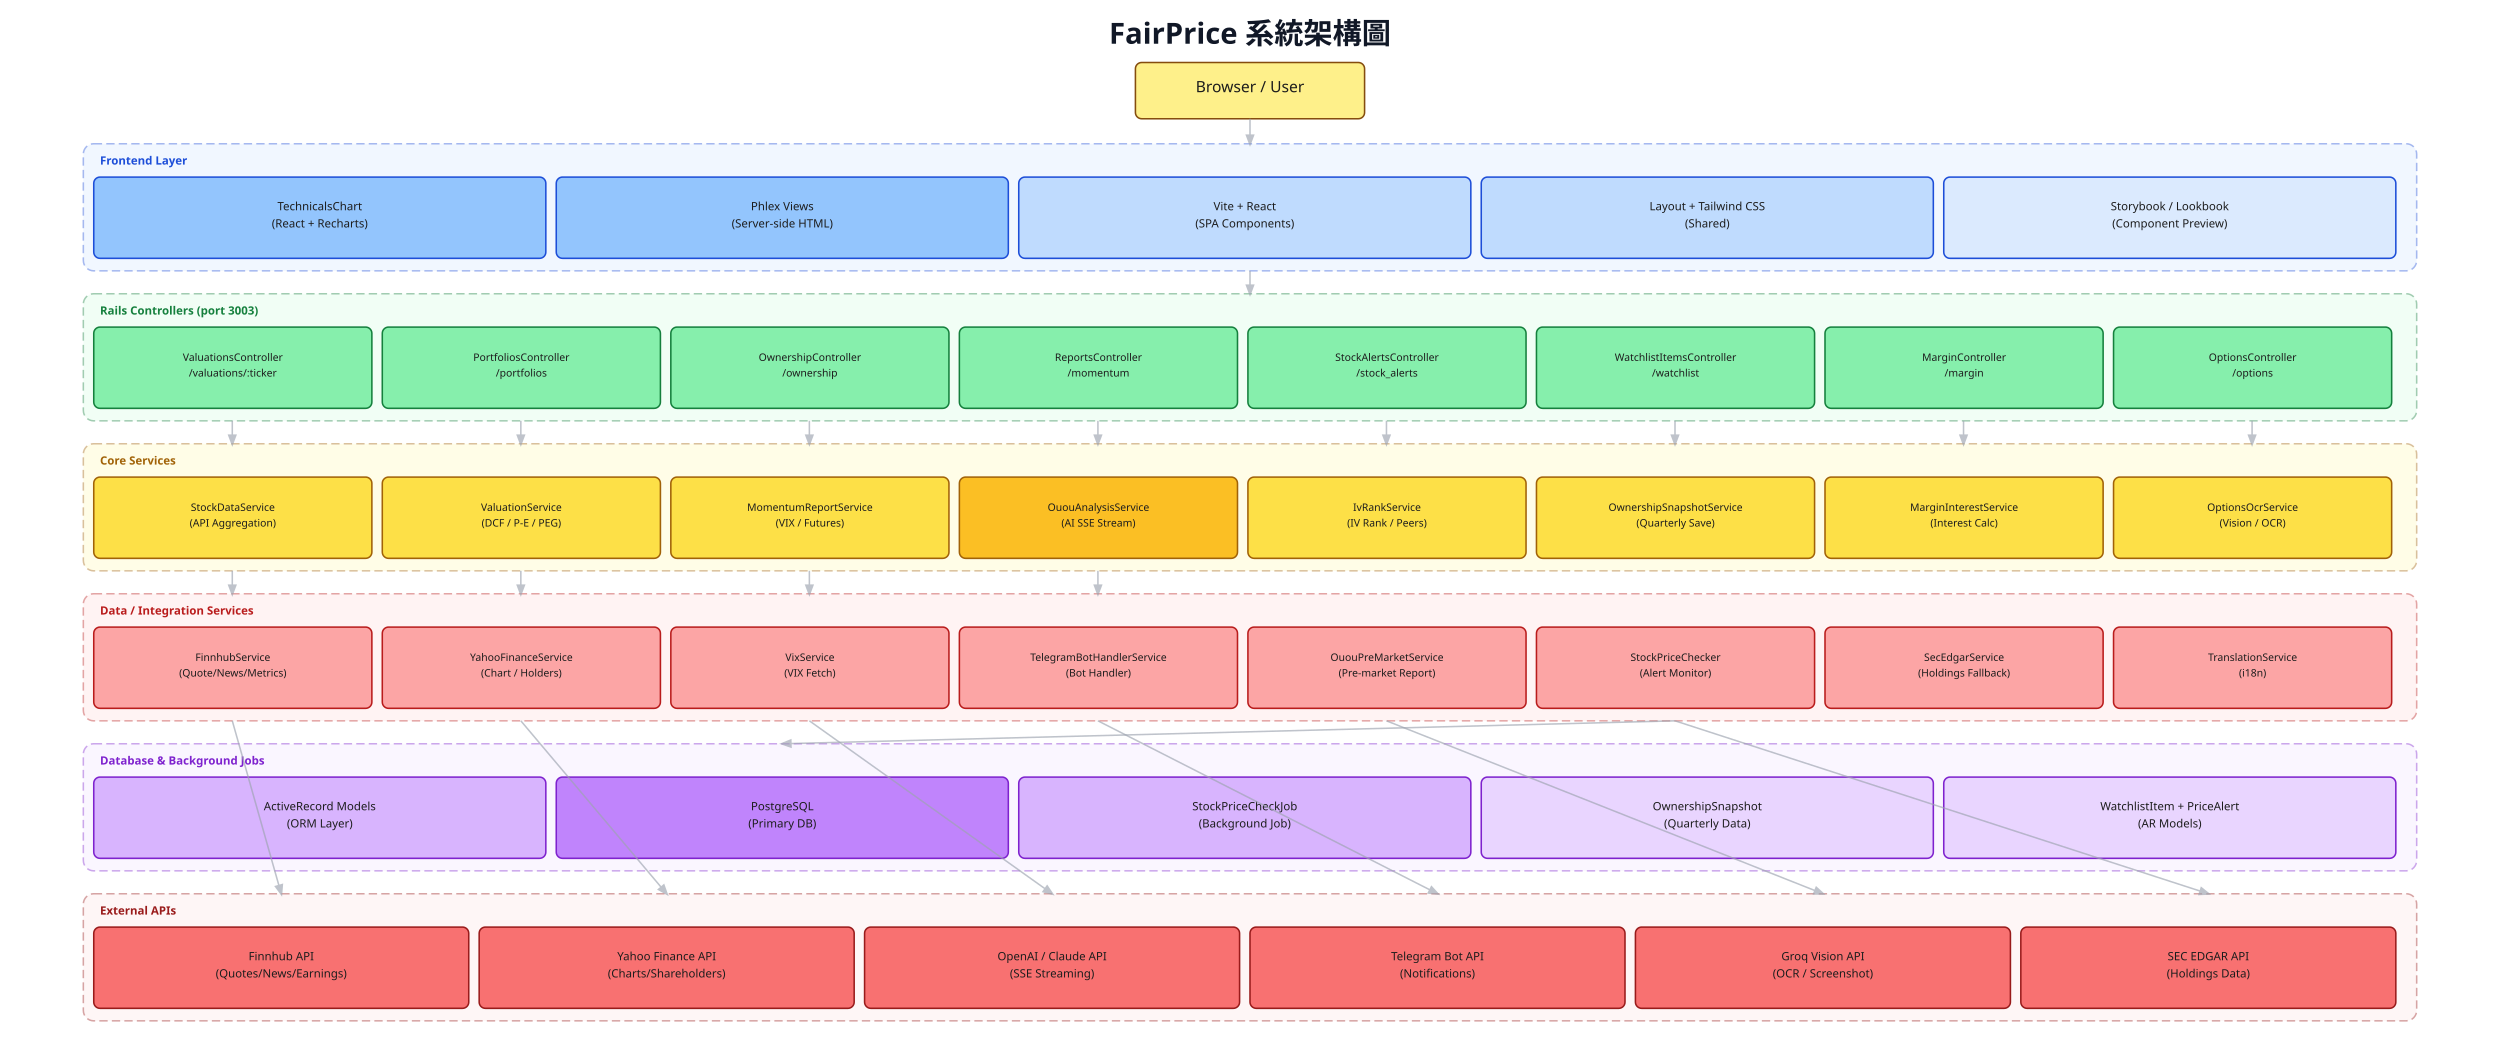
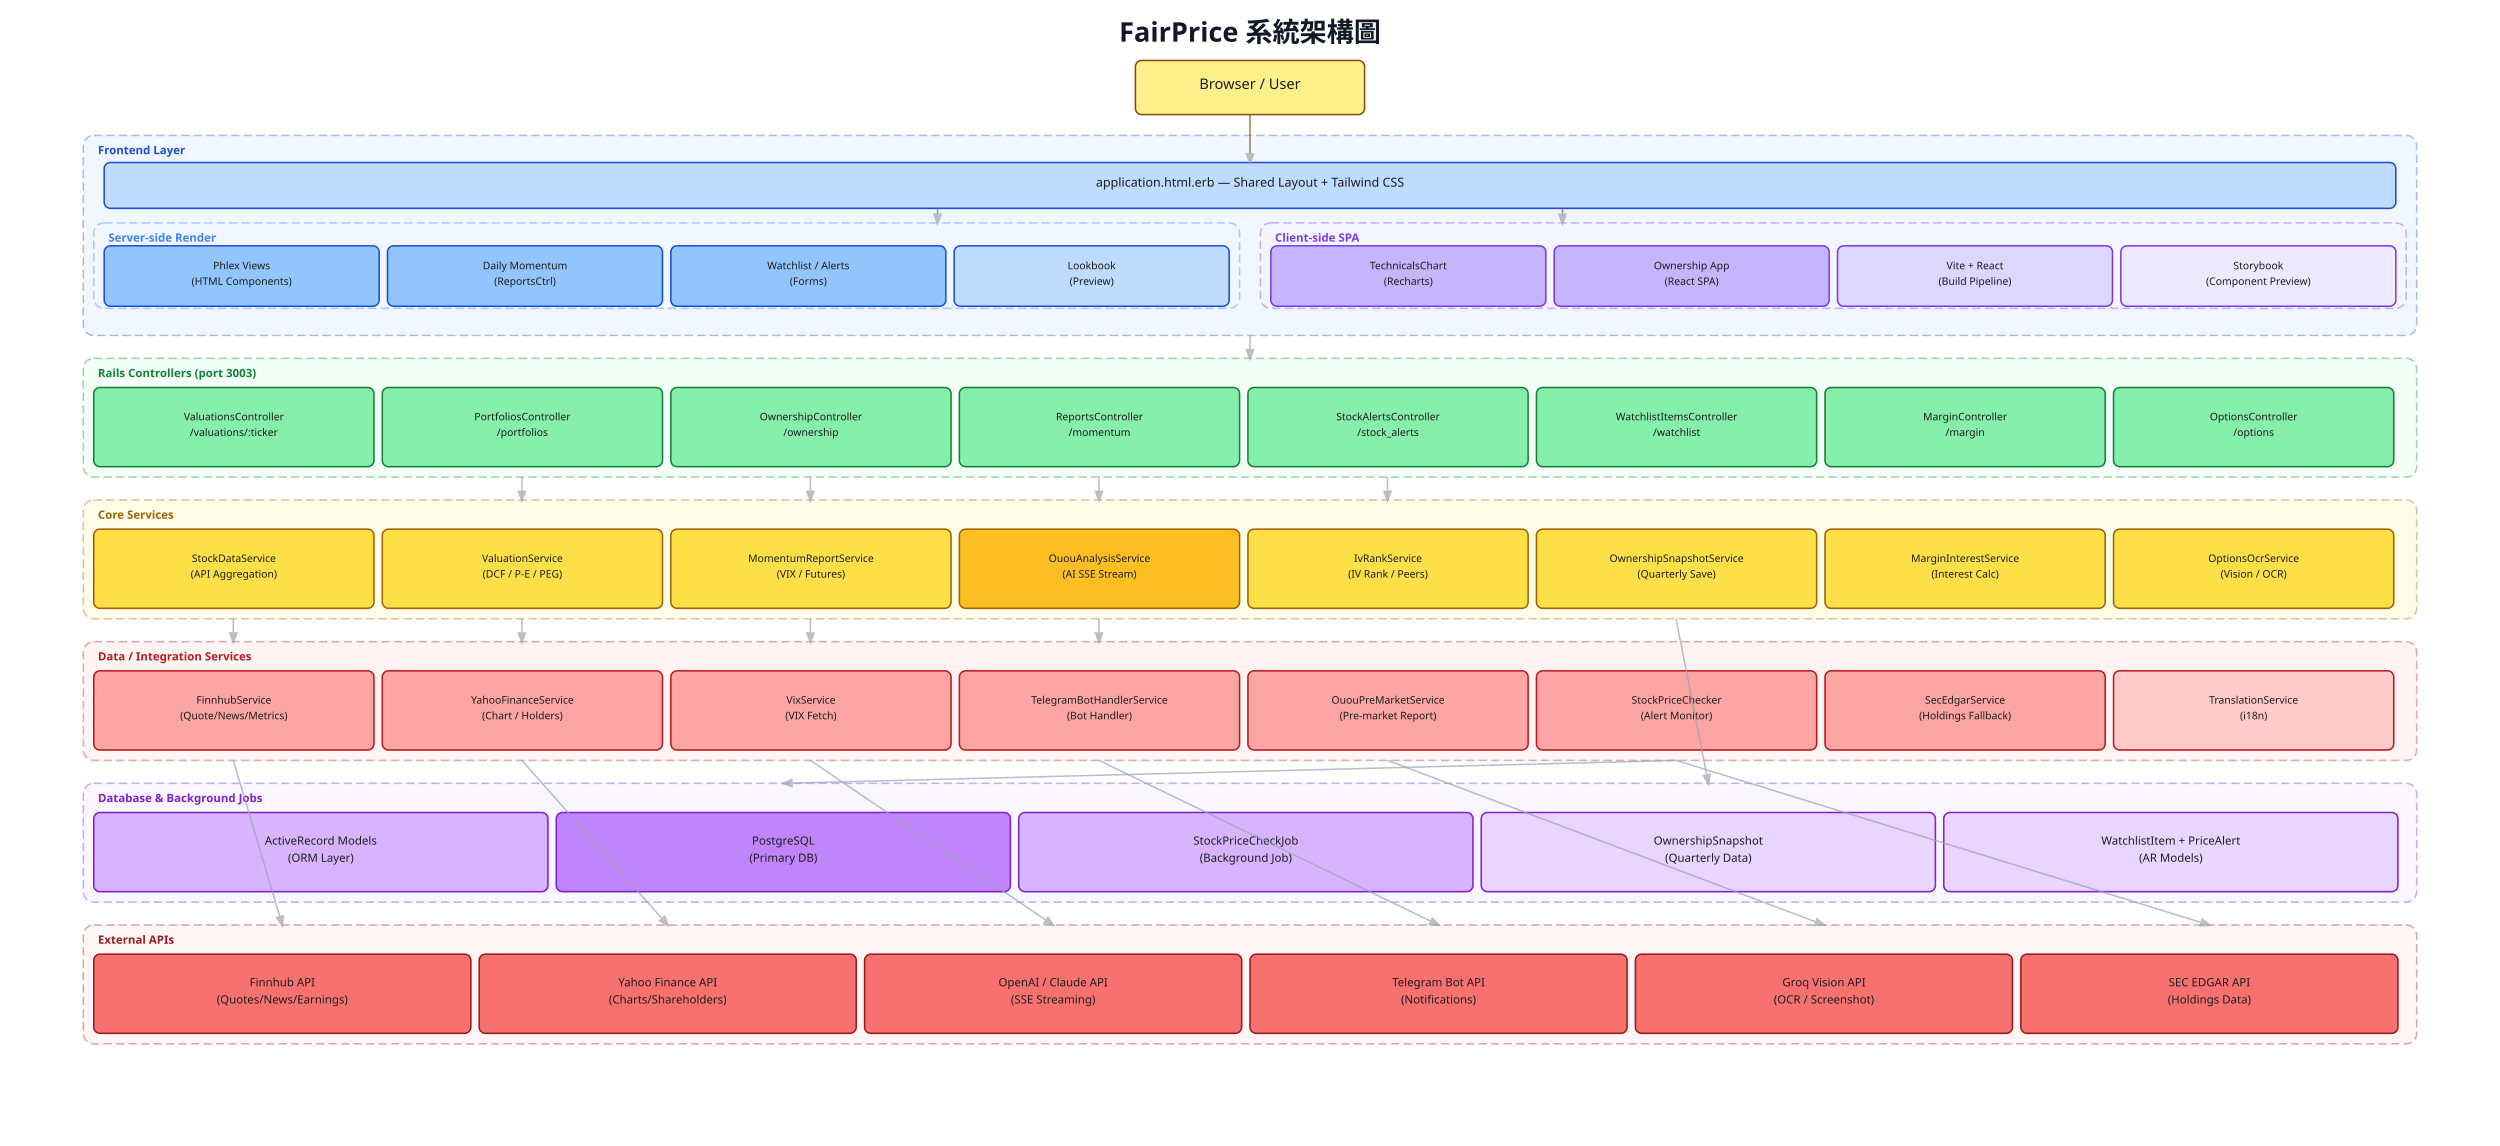
- <svg xmlns="http://www.w3.org/2000/svg" viewBox="0 0 2400 1020" style="background:#f8fafc">
+ <svg xmlns="http://www.w3.org/2000/svg" viewBox="0 0 2400 1100" style="background:#f8fafc">
  <defs>
    <marker id="arr" markerWidth="8" markerHeight="8" refX="6" refY="3" orient="auto">
      <path d="M0,0 L0,6 L8,3 z" fill="#9ca3af" />
    </marker>
  </defs>
-   <text x="1200" y="42" text-anchor="middle" font-size="28" fill="#111827" font-weight="700" font-family="ui-sans-serif,system-ui,sans-serif">FairPrice 系統架構圖</text>
-   <rect x="1090" y="60" width="220" height="54" rx="6" fill="#fef08a" stroke="#854d0e" stroke-width="1.5" opacity="1" />
-   <text x="1200.0" y="88.5" text-anchor="middle" font-size="15" fill="#1c1c1c" font-weight="normal" font-family="ui-sans-serif,system-ui,sans-serif">Browser / User</text>
-   <rect x="80" y="138" width="2240" height="122" rx="10" fill="#dbeafe" stroke="#1d4ed8" stroke-width="1.5" opacity="0.4" stroke-dasharray="8,4" />
-   <text x="96" y="158" text-anchor="start" font-size="11" fill="#1d4ed8" font-weight="700" font-family="ui-sans-serif,system-ui,sans-serif">Frontend Layer</text>
-   <rect x="90" y="170" width="434" height="78" rx="6" fill="#93c5fd" stroke="#1d4ed8" stroke-width="1.5" opacity="1" />
-   <text x="307.0" y="201.85" text-anchor="middle" font-size="11" fill="#1c1c1c" font-weight="normal" font-family="ui-sans-serif,system-ui,sans-serif">TechnicalsChart</text>
-   <text x="307.0" y="218.35" text-anchor="middle" font-size="11" fill="#1c1c1c" font-weight="normal" font-family="ui-sans-serif,system-ui,sans-serif">(React + Recharts)</text>
-   <rect x="534" y="170" width="434" height="78" rx="6" fill="#93c5fd" stroke="#1d4ed8" stroke-width="1.5" opacity="1" />
-   <text x="751.0" y="201.85" text-anchor="middle" font-size="11" fill="#1c1c1c" font-weight="normal" font-family="ui-sans-serif,system-ui,sans-serif">Phlex Views</text>
-   <text x="751.0" y="218.35" text-anchor="middle" font-size="11" fill="#1c1c1c" font-weight="normal" font-family="ui-sans-serif,system-ui,sans-serif">(Server-side HTML)</text>
-   <rect x="978" y="170" width="434" height="78" rx="6" fill="#bfdbfe" stroke="#1d4ed8" stroke-width="1.5" opacity="1" />
-   <text x="1195.0" y="201.85" text-anchor="middle" font-size="11" fill="#1c1c1c" font-weight="normal" font-family="ui-sans-serif,system-ui,sans-serif">Vite + React</text>
-   <text x="1195.0" y="218.35" text-anchor="middle" font-size="11" fill="#1c1c1c" font-weight="normal" font-family="ui-sans-serif,system-ui,sans-serif">(SPA Components)</text>
-   <rect x="1422" y="170" width="434" height="78" rx="6" fill="#bfdbfe" stroke="#1d4ed8" stroke-width="1.5" opacity="1" />
-   <text x="1639.0" y="201.85" text-anchor="middle" font-size="11" fill="#1c1c1c" font-weight="normal" font-family="ui-sans-serif,system-ui,sans-serif">Layout + Tailwind CSS</text>
-   <text x="1639.0" y="218.35" text-anchor="middle" font-size="11" fill="#1c1c1c" font-weight="normal" font-family="ui-sans-serif,system-ui,sans-serif">(Shared)</text>
-   <rect x="1866" y="170" width="434" height="78" rx="6" fill="#dbeafe" stroke="#1d4ed8" stroke-width="1.5" opacity="1" />
-   <text x="2083.0" y="201.85" text-anchor="middle" font-size="11" fill="#1c1c1c" font-weight="normal" font-family="ui-sans-serif,system-ui,sans-serif">Storybook / Lookbook</text>
-   <text x="2083.0" y="218.35" text-anchor="middle" font-size="11" fill="#1c1c1c" font-weight="normal" font-family="ui-sans-serif,system-ui,sans-serif">(Component Preview)</text>
-   <rect x="80" y="282" width="2240" height="122" rx="10" fill="#dcfce7" stroke="#15803d" stroke-width="1.5" opacity="0.4" stroke-dasharray="8,4" />
-   <text x="96" y="302" text-anchor="start" font-size="11" fill="#15803d" font-weight="700" font-family="ui-sans-serif,system-ui,sans-serif">Rails Controllers  (port 3003)</text>
-   <rect x="90" y="314" width="267" height="78" rx="6" fill="#86efac" stroke="#15803d" stroke-width="1.5" opacity="1" />
-   <text x="223.5" y="346.5" text-anchor="middle" font-size="10" fill="#1c1c1c" font-weight="normal" font-family="ui-sans-serif,system-ui,sans-serif">ValuationsController</text>
-   <text x="223.5" y="361.5" text-anchor="middle" font-size="10" fill="#1c1c1c" font-weight="normal" font-family="ui-sans-serif,system-ui,sans-serif">/valuations/:ticker</text>
-   <rect x="367" y="314" width="267" height="78" rx="6" fill="#86efac" stroke="#15803d" stroke-width="1.5" opacity="1" />
-   <text x="500.5" y="346.5" text-anchor="middle" font-size="10" fill="#1c1c1c" font-weight="normal" font-family="ui-sans-serif,system-ui,sans-serif">PortfoliosController</text>
-   <text x="500.5" y="361.5" text-anchor="middle" font-size="10" fill="#1c1c1c" font-weight="normal" font-family="ui-sans-serif,system-ui,sans-serif">/portfolios</text>
-   <rect x="644" y="314" width="267" height="78" rx="6" fill="#86efac" stroke="#15803d" stroke-width="1.5" opacity="1" />
-   <text x="777.5" y="346.5" text-anchor="middle" font-size="10" fill="#1c1c1c" font-weight="normal" font-family="ui-sans-serif,system-ui,sans-serif">OwnershipController</text>
-   <text x="777.5" y="361.5" text-anchor="middle" font-size="10" fill="#1c1c1c" font-weight="normal" font-family="ui-sans-serif,system-ui,sans-serif">/ownership</text>
-   <rect x="921" y="314" width="267" height="78" rx="6" fill="#86efac" stroke="#15803d" stroke-width="1.5" opacity="1" />
-   <text x="1054.5" y="346.5" text-anchor="middle" font-size="10" fill="#1c1c1c" font-weight="normal" font-family="ui-sans-serif,system-ui,sans-serif">ReportsController</text>
-   <text x="1054.5" y="361.5" text-anchor="middle" font-size="10" fill="#1c1c1c" font-weight="normal" font-family="ui-sans-serif,system-ui,sans-serif">/momentum</text>
-   <rect x="1198" y="314" width="267" height="78" rx="6" fill="#86efac" stroke="#15803d" stroke-width="1.5" opacity="1" />
-   <text x="1331.5" y="346.5" text-anchor="middle" font-size="10" fill="#1c1c1c" font-weight="normal" font-family="ui-sans-serif,system-ui,sans-serif">StockAlertsController</text>
-   <text x="1331.5" y="361.5" text-anchor="middle" font-size="10" fill="#1c1c1c" font-weight="normal" font-family="ui-sans-serif,system-ui,sans-serif">/stock_alerts</text>
-   <rect x="1475" y="314" width="267" height="78" rx="6" fill="#86efac" stroke="#15803d" stroke-width="1.5" opacity="1" />
-   <text x="1608.5" y="346.5" text-anchor="middle" font-size="10" fill="#1c1c1c" font-weight="normal" font-family="ui-sans-serif,system-ui,sans-serif">WatchlistItemsController</text>
-   <text x="1608.5" y="361.5" text-anchor="middle" font-size="10" fill="#1c1c1c" font-weight="normal" font-family="ui-sans-serif,system-ui,sans-serif">/watchlist</text>
-   <rect x="1752" y="314" width="267" height="78" rx="6" fill="#86efac" stroke="#15803d" stroke-width="1.5" opacity="1" />
-   <text x="1885.5" y="346.5" text-anchor="middle" font-size="10" fill="#1c1c1c" font-weight="normal" font-family="ui-sans-serif,system-ui,sans-serif">MarginController</text>
-   <text x="1885.5" y="361.5" text-anchor="middle" font-size="10" fill="#1c1c1c" font-weight="normal" font-family="ui-sans-serif,system-ui,sans-serif">/margin</text>
-   <rect x="2029" y="314" width="267" height="78" rx="6" fill="#86efac" stroke="#15803d" stroke-width="1.5" opacity="1" />
-   <text x="2162.5" y="346.5" text-anchor="middle" font-size="10" fill="#1c1c1c" font-weight="normal" font-family="ui-sans-serif,system-ui,sans-serif">OptionsController</text>
-   <text x="2162.5" y="361.5" text-anchor="middle" font-size="10" fill="#1c1c1c" font-weight="normal" font-family="ui-sans-serif,system-ui,sans-serif">/options</text>
-   <rect x="80" y="426" width="2240" height="122" rx="10" fill="#fef9c3" stroke="#a16207" stroke-width="1.5" opacity="0.4" stroke-dasharray="8,4" />
-   <text x="96" y="446" text-anchor="start" font-size="11" fill="#a16207" font-weight="700" font-family="ui-sans-serif,system-ui,sans-serif">Core Services</text>
-   <rect x="90" y="458" width="267" height="78" rx="6" fill="#fde047" stroke="#a16207" stroke-width="1.5" opacity="1" />
-   <text x="223.5" y="490.5" text-anchor="middle" font-size="10" fill="#1c1c1c" font-weight="normal" font-family="ui-sans-serif,system-ui,sans-serif">StockDataService</text>
-   <text x="223.5" y="505.5" text-anchor="middle" font-size="10" fill="#1c1c1c" font-weight="normal" font-family="ui-sans-serif,system-ui,sans-serif">(API Aggregation)</text>
-   <rect x="367" y="458" width="267" height="78" rx="6" fill="#fde047" stroke="#a16207" stroke-width="1.5" opacity="1" />
-   <text x="500.5" y="490.5" text-anchor="middle" font-size="10" fill="#1c1c1c" font-weight="normal" font-family="ui-sans-serif,system-ui,sans-serif">ValuationService</text>
-   <text x="500.5" y="505.5" text-anchor="middle" font-size="10" fill="#1c1c1c" font-weight="normal" font-family="ui-sans-serif,system-ui,sans-serif">(DCF / P-E / PEG)</text>
-   <rect x="644" y="458" width="267" height="78" rx="6" fill="#fde047" stroke="#a16207" stroke-width="1.5" opacity="1" />
-   <text x="777.5" y="490.5" text-anchor="middle" font-size="10" fill="#1c1c1c" font-weight="normal" font-family="ui-sans-serif,system-ui,sans-serif">MomentumReportService</text>
-   <text x="777.5" y="505.5" text-anchor="middle" font-size="10" fill="#1c1c1c" font-weight="normal" font-family="ui-sans-serif,system-ui,sans-serif">(VIX / Futures)</text>
-   <rect x="921" y="458" width="267" height="78" rx="6" fill="#fbbf24" stroke="#a16207" stroke-width="1.5" opacity="1" />
-   <text x="1054.5" y="490.5" text-anchor="middle" font-size="10" fill="#1c1c1c" font-weight="normal" font-family="ui-sans-serif,system-ui,sans-serif">OuouAnalysisService</text>
-   <text x="1054.5" y="505.5" text-anchor="middle" font-size="10" fill="#1c1c1c" font-weight="normal" font-family="ui-sans-serif,system-ui,sans-serif">(AI SSE Stream)</text>
-   <rect x="1198" y="458" width="267" height="78" rx="6" fill="#fde047" stroke="#a16207" stroke-width="1.5" opacity="1" />
-   <text x="1331.5" y="490.5" text-anchor="middle" font-size="10" fill="#1c1c1c" font-weight="normal" font-family="ui-sans-serif,system-ui,sans-serif">IvRankService</text>
-   <text x="1331.5" y="505.5" text-anchor="middle" font-size="10" fill="#1c1c1c" font-weight="normal" font-family="ui-sans-serif,system-ui,sans-serif">(IV Rank / Peers)</text>
-   <rect x="1475" y="458" width="267" height="78" rx="6" fill="#fde047" stroke="#a16207" stroke-width="1.5" opacity="1" />
-   <text x="1608.5" y="490.5" text-anchor="middle" font-size="10" fill="#1c1c1c" font-weight="normal" font-family="ui-sans-serif,system-ui,sans-serif">OwnershipSnapshotService</text>
-   <text x="1608.5" y="505.5" text-anchor="middle" font-size="10" fill="#1c1c1c" font-weight="normal" font-family="ui-sans-serif,system-ui,sans-serif">(Quarterly Save)</text>
-   <rect x="1752" y="458" width="267" height="78" rx="6" fill="#fde047" stroke="#a16207" stroke-width="1.5" opacity="1" />
-   <text x="1885.5" y="490.5" text-anchor="middle" font-size="10" fill="#1c1c1c" font-weight="normal" font-family="ui-sans-serif,system-ui,sans-serif">MarginInterestService</text>
-   <text x="1885.5" y="505.5" text-anchor="middle" font-size="10" fill="#1c1c1c" font-weight="normal" font-family="ui-sans-serif,system-ui,sans-serif">(Interest Calc)</text>
-   <rect x="2029" y="458" width="267" height="78" rx="6" fill="#fde047" stroke="#a16207" stroke-width="1.5" opacity="1" />
-   <text x="2162.5" y="490.5" text-anchor="middle" font-size="10" fill="#1c1c1c" font-weight="normal" font-family="ui-sans-serif,system-ui,sans-serif">OptionsOcrService</text>
-   <text x="2162.5" y="505.5" text-anchor="middle" font-size="10" fill="#1c1c1c" font-weight="normal" font-family="ui-sans-serif,system-ui,sans-serif">(Vision / OCR)</text>
-   <rect x="80" y="570" width="2240" height="122" rx="10" fill="#fee2e2" stroke="#b91c1c" stroke-width="1.5" opacity="0.4" stroke-dasharray="8,4" />
-   <text x="96" y="590" text-anchor="start" font-size="11" fill="#b91c1c" font-weight="700" font-family="ui-sans-serif,system-ui,sans-serif">Data / Integration Services</text>
-   <rect x="90" y="602" width="267" height="78" rx="6" fill="#fca5a5" stroke="#b91c1c" stroke-width="1.5" opacity="1" />
-   <text x="223.5" y="634.5" text-anchor="middle" font-size="10" fill="#1c1c1c" font-weight="normal" font-family="ui-sans-serif,system-ui,sans-serif">FinnhubService</text>
-   <text x="223.5" y="649.5" text-anchor="middle" font-size="10" fill="#1c1c1c" font-weight="normal" font-family="ui-sans-serif,system-ui,sans-serif">(Quote/News/Metrics)</text>
-   <rect x="367" y="602" width="267" height="78" rx="6" fill="#fca5a5" stroke="#b91c1c" stroke-width="1.5" opacity="1" />
-   <text x="500.5" y="634.5" text-anchor="middle" font-size="10" fill="#1c1c1c" font-weight="normal" font-family="ui-sans-serif,system-ui,sans-serif">YahooFinanceService</text>
-   <text x="500.5" y="649.5" text-anchor="middle" font-size="10" fill="#1c1c1c" font-weight="normal" font-family="ui-sans-serif,system-ui,sans-serif">(Chart / Holders)</text>
-   <rect x="644" y="602" width="267" height="78" rx="6" fill="#fca5a5" stroke="#b91c1c" stroke-width="1.5" opacity="1" />
-   <text x="777.5" y="634.5" text-anchor="middle" font-size="10" fill="#1c1c1c" font-weight="normal" font-family="ui-sans-serif,system-ui,sans-serif">VixService</text>
-   <text x="777.5" y="649.5" text-anchor="middle" font-size="10" fill="#1c1c1c" font-weight="normal" font-family="ui-sans-serif,system-ui,sans-serif">(VIX Fetch)</text>
-   <rect x="921" y="602" width="267" height="78" rx="6" fill="#fca5a5" stroke="#b91c1c" stroke-width="1.5" opacity="1" />
-   <text x="1054.5" y="634.5" text-anchor="middle" font-size="10" fill="#1c1c1c" font-weight="normal" font-family="ui-sans-serif,system-ui,sans-serif">TelegramBotHandlerService</text>
-   <text x="1054.5" y="649.5" text-anchor="middle" font-size="10" fill="#1c1c1c" font-weight="normal" font-family="ui-sans-serif,system-ui,sans-serif">(Bot Handler)</text>
-   <rect x="1198" y="602" width="267" height="78" rx="6" fill="#fca5a5" stroke="#b91c1c" stroke-width="1.5" opacity="1" />
-   <text x="1331.5" y="634.5" text-anchor="middle" font-size="10" fill="#1c1c1c" font-weight="normal" font-family="ui-sans-serif,system-ui,sans-serif">OuouPreMarketService</text>
-   <text x="1331.5" y="649.5" text-anchor="middle" font-size="10" fill="#1c1c1c" font-weight="normal" font-family="ui-sans-serif,system-ui,sans-serif">(Pre-market Report)</text>
-   <rect x="1475" y="602" width="267" height="78" rx="6" fill="#fca5a5" stroke="#b91c1c" stroke-width="1.5" opacity="1" />
-   <text x="1608.5" y="634.5" text-anchor="middle" font-size="10" fill="#1c1c1c" font-weight="normal" font-family="ui-sans-serif,system-ui,sans-serif">StockPriceChecker</text>
-   <text x="1608.5" y="649.5" text-anchor="middle" font-size="10" fill="#1c1c1c" font-weight="normal" font-family="ui-sans-serif,system-ui,sans-serif">(Alert Monitor)</text>
-   <rect x="1752" y="602" width="267" height="78" rx="6" fill="#fca5a5" stroke="#b91c1c" stroke-width="1.5" opacity="1" />
-   <text x="1885.5" y="634.5" text-anchor="middle" font-size="10" fill="#1c1c1c" font-weight="normal" font-family="ui-sans-serif,system-ui,sans-serif">SecEdgarService</text>
-   <text x="1885.5" y="649.5" text-anchor="middle" font-size="10" fill="#1c1c1c" font-weight="normal" font-family="ui-sans-serif,system-ui,sans-serif">(Holdings Fallback)</text>
-   <rect x="2029" y="602" width="267" height="78" rx="6" fill="#fca5a5" stroke="#b91c1c" stroke-width="1.5" opacity="1" />
-   <text x="2162.5" y="634.5" text-anchor="middle" font-size="10" fill="#1c1c1c" font-weight="normal" font-family="ui-sans-serif,system-ui,sans-serif">TranslationService</text>
-   <text x="2162.5" y="649.5" text-anchor="middle" font-size="10" fill="#1c1c1c" font-weight="normal" font-family="ui-sans-serif,system-ui,sans-serif">(i18n)</text>
-   <rect x="80" y="714" width="2240" height="122" rx="10" fill="#f3e8ff" stroke="#7e22ce" stroke-width="1.5" opacity="0.4" stroke-dasharray="8,4" />
-   <text x="96" y="734" text-anchor="start" font-size="11" fill="#7e22ce" font-weight="700" font-family="ui-sans-serif,system-ui,sans-serif">Database &amp; Background Jobs</text>
-   <rect x="90" y="746" width="434" height="78" rx="6" fill="#d8b4fe" stroke="#7e22ce" stroke-width="1.5" opacity="1" />
-   <text x="307.0" y="777.85" text-anchor="middle" font-size="11" fill="#1c1c1c" font-weight="normal" font-family="ui-sans-serif,system-ui,sans-serif">ActiveRecord Models</text>
-   <text x="307.0" y="794.35" text-anchor="middle" font-size="11" fill="#1c1c1c" font-weight="normal" font-family="ui-sans-serif,system-ui,sans-serif">(ORM Layer)</text>
-   <rect x="534" y="746" width="434" height="78" rx="6" fill="#c084fc" stroke="#7e22ce" stroke-width="1.5" opacity="1" />
-   <text x="751.0" y="777.85" text-anchor="middle" font-size="11" fill="#1c1c1c" font-weight="normal" font-family="ui-sans-serif,system-ui,sans-serif">PostgreSQL</text>
-   <text x="751.0" y="794.35" text-anchor="middle" font-size="11" fill="#1c1c1c" font-weight="normal" font-family="ui-sans-serif,system-ui,sans-serif">(Primary DB)</text>
-   <rect x="978" y="746" width="434" height="78" rx="6" fill="#d8b4fe" stroke="#7e22ce" stroke-width="1.5" opacity="1" />
-   <text x="1195.0" y="777.85" text-anchor="middle" font-size="11" fill="#1c1c1c" font-weight="normal" font-family="ui-sans-serif,system-ui,sans-serif">StockPriceCheckJob</text>
-   <text x="1195.0" y="794.35" text-anchor="middle" font-size="11" fill="#1c1c1c" font-weight="normal" font-family="ui-sans-serif,system-ui,sans-serif">(Background Job)</text>
-   <rect x="1422" y="746" width="434" height="78" rx="6" fill="#e9d5ff" stroke="#7e22ce" stroke-width="1.5" opacity="1" />
-   <text x="1639.0" y="777.85" text-anchor="middle" font-size="11" fill="#1c1c1c" font-weight="normal" font-family="ui-sans-serif,system-ui,sans-serif">OwnershipSnapshot</text>
-   <text x="1639.0" y="794.35" text-anchor="middle" font-size="11" fill="#1c1c1c" font-weight="normal" font-family="ui-sans-serif,system-ui,sans-serif">(Quarterly Data)</text>
-   <rect x="1866" y="746" width="434" height="78" rx="6" fill="#e9d5ff" stroke="#7e22ce" stroke-width="1.5" opacity="1" />
-   <text x="2083.0" y="777.85" text-anchor="middle" font-size="11" fill="#1c1c1c" font-weight="normal" font-family="ui-sans-serif,system-ui,sans-serif">WatchlistItem + PriceAlert</text>
-   <text x="2083.0" y="794.35" text-anchor="middle" font-size="11" fill="#1c1c1c" font-weight="normal" font-family="ui-sans-serif,system-ui,sans-serif">(AR Models)</text>
-   <rect x="80" y="858" width="2240" height="122" rx="10" fill="#fce8e8" stroke="#991b1b" stroke-width="1.5" opacity="0.4" stroke-dasharray="8,4" />
-   <text x="96" y="878" text-anchor="start" font-size="11" fill="#991b1b" font-weight="700" font-family="ui-sans-serif,system-ui,sans-serif">External APIs</text>
-   <rect x="90" y="890" width="360" height="78" rx="6" fill="#f87171" stroke="#991b1b" stroke-width="1.5" opacity="1" />
-   <text x="270.0" y="921.85" text-anchor="middle" font-size="11" fill="#1c1c1c" font-weight="normal" font-family="ui-sans-serif,system-ui,sans-serif">Finnhub API</text>
-   <text x="270.0" y="938.35" text-anchor="middle" font-size="11" fill="#1c1c1c" font-weight="normal" font-family="ui-sans-serif,system-ui,sans-serif">(Quotes/News/Earnings)</text>
-   <rect x="460" y="890" width="360" height="78" rx="6" fill="#f87171" stroke="#991b1b" stroke-width="1.5" opacity="1" />
-   <text x="640.0" y="921.85" text-anchor="middle" font-size="11" fill="#1c1c1c" font-weight="normal" font-family="ui-sans-serif,system-ui,sans-serif">Yahoo Finance API</text>
-   <text x="640.0" y="938.35" text-anchor="middle" font-size="11" fill="#1c1c1c" font-weight="normal" font-family="ui-sans-serif,system-ui,sans-serif">(Charts/Shareholders)</text>
-   <rect x="830" y="890" width="360" height="78" rx="6" fill="#f87171" stroke="#991b1b" stroke-width="1.5" opacity="1" />
-   <text x="1010.0" y="921.85" text-anchor="middle" font-size="11" fill="#1c1c1c" font-weight="normal" font-family="ui-sans-serif,system-ui,sans-serif">OpenAI / Claude API</text>
-   <text x="1010.0" y="938.35" text-anchor="middle" font-size="11" fill="#1c1c1c" font-weight="normal" font-family="ui-sans-serif,system-ui,sans-serif">(SSE Streaming)</text>
-   <rect x="1200" y="890" width="360" height="78" rx="6" fill="#f87171" stroke="#991b1b" stroke-width="1.5" opacity="1" />
-   <text x="1380.0" y="921.85" text-anchor="middle" font-size="11" fill="#1c1c1c" font-weight="normal" font-family="ui-sans-serif,system-ui,sans-serif">Telegram Bot API</text>
-   <text x="1380.0" y="938.35" text-anchor="middle" font-size="11" fill="#1c1c1c" font-weight="normal" font-family="ui-sans-serif,system-ui,sans-serif">(Notifications)</text>
-   <rect x="1570" y="890" width="360" height="78" rx="6" fill="#f87171" stroke="#991b1b" stroke-width="1.5" opacity="1" />
-   <text x="1750.0" y="921.85" text-anchor="middle" font-size="11" fill="#1c1c1c" font-weight="normal" font-family="ui-sans-serif,system-ui,sans-serif">Groq Vision API</text>
-   <text x="1750.0" y="938.35" text-anchor="middle" font-size="11" fill="#1c1c1c" font-weight="normal" font-family="ui-sans-serif,system-ui,sans-serif">(OCR / Screenshot)</text>
-   <rect x="1940" y="890" width="360" height="78" rx="6" fill="#f87171" stroke="#991b1b" stroke-width="1.5" opacity="1" />
-   <text x="2120.0" y="921.85" text-anchor="middle" font-size="11" fill="#1c1c1c" font-weight="normal" font-family="ui-sans-serif,system-ui,sans-serif">SEC EDGAR API</text>
-   <text x="2120.0" y="938.35" text-anchor="middle" font-size="11" fill="#1c1c1c" font-weight="normal" font-family="ui-sans-serif,system-ui,sans-serif">(Holdings Data)</text>
-   <line x1="1200" y1="114" x2="1200" y2="138" stroke="#9ca3af" stroke-width="1.5" opacity="0.65" marker-end="url(#arr)" />
-   <line x1="1200" y1="260" x2="1200" y2="282" stroke="#9ca3af" stroke-width="1.5" opacity="0.65" marker-end="url(#arr)" />
-   <line x1="223" y1="404" x2="223" y2="426" stroke="#9ca3af" stroke-width="1.5" opacity="0.65" marker-end="url(#arr)" />
-   <line x1="500" y1="404" x2="500" y2="426" stroke="#9ca3af" stroke-width="1.5" opacity="0.65" marker-end="url(#arr)" />
-   <line x1="777" y1="404" x2="777" y2="426" stroke="#9ca3af" stroke-width="1.5" opacity="0.65" marker-end="url(#arr)" />
-   <line x1="1054" y1="404" x2="1054" y2="426" stroke="#9ca3af" stroke-width="1.5" opacity="0.65" marker-end="url(#arr)" />
-   <line x1="1331" y1="404" x2="1331" y2="426" stroke="#9ca3af" stroke-width="1.5" opacity="0.65" marker-end="url(#arr)" />
-   <line x1="1608" y1="404" x2="1608" y2="426" stroke="#9ca3af" stroke-width="1.5" opacity="0.65" marker-end="url(#arr)" />
-   <line x1="1885" y1="404" x2="1885" y2="426" stroke="#9ca3af" stroke-width="1.5" opacity="0.65" marker-end="url(#arr)" />
-   <line x1="2162" y1="404" x2="2162" y2="426" stroke="#9ca3af" stroke-width="1.5" opacity="0.65" marker-end="url(#arr)" />
-   <line x1="223" y1="548" x2="223" y2="570" stroke="#9ca3af" stroke-width="1.5" opacity="0.65" marker-end="url(#arr)" />
-   <line x1="500" y1="548" x2="500" y2="570" stroke="#9ca3af" stroke-width="1.5" opacity="0.65" marker-end="url(#arr)" />
-   <line x1="777" y1="548" x2="777" y2="570" stroke="#9ca3af" stroke-width="1.5" opacity="0.65" marker-end="url(#arr)" />
-   <line x1="1054" y1="548" x2="1054" y2="570" stroke="#9ca3af" stroke-width="1.5" opacity="0.65" marker-end="url(#arr)" />
-   <line x1="1608" y1="692" x2="751" y2="714" stroke="#9ca3af" stroke-width="1.5" opacity="0.65" marker-end="url(#arr)" />
-   <line x1="223" y1="692" x2="270" y2="858" stroke="#9ca3af" stroke-width="1.5" opacity="0.65" marker-end="url(#arr)" />
-   <line x1="500" y1="692" x2="640" y2="858" stroke="#9ca3af" stroke-width="1.5" opacity="0.65" marker-end="url(#arr)" />
-   <line x1="777" y1="692" x2="1010" y2="858" stroke="#9ca3af" stroke-width="1.5" opacity="0.65" marker-end="url(#arr)" />
-   <line x1="1054" y1="692" x2="1380" y2="858" stroke="#9ca3af" stroke-width="1.5" opacity="0.65" marker-end="url(#arr)" />
-   <line x1="1331" y1="692" x2="1750" y2="858" stroke="#9ca3af" stroke-width="1.5" opacity="0.65" marker-end="url(#arr)" />
-   <line x1="1608" y1="692" x2="2120" y2="858" stroke="#9ca3af" stroke-width="1.5" opacity="0.65" marker-end="url(#arr)" />
+   <text x="1200" y="40" text-anchor="middle" font-size="26" fill="#111827" font-weight="700" font-family="ui-sans-serif,system-ui,sans-serif">FairPrice 系統架構圖</text>
+   <rect x="1090" y="58" width="220" height="52" rx="6" fill="#fef08a" stroke="#854d0e" stroke-width="1.5" opacity="1" />
+   <text x="1200.0" y="85.4" text-anchor="middle" font-size="14" fill="#1c1c1c" font-weight="normal" font-family="ui-sans-serif,system-ui,sans-serif">Browser / User</text>
+   <rect x="80" y="130" width="2240" height="192" rx="10" fill="#dbeafe" stroke="#1d4ed8" stroke-width="1.5" opacity="0.38" stroke-dasharray="8,4" />
+   <text x="94" y="148" text-anchor="start" font-size="11" fill="#1d4ed8" font-weight="700" font-family="ui-sans-serif,system-ui,sans-serif">Frontend Layer</text>
+   <rect x="100" y="156" width="2200" height="44" rx="6" fill="#bfdbfe" stroke="#1d4ed8" stroke-width="1.5" opacity="1" />
+   <text x="1200.0" y="179.2" text-anchor="middle" font-size="12" fill="#1c1c1c" font-weight="normal" font-family="ui-sans-serif,system-ui,sans-serif">application.html.erb  —  Shared Layout + Tailwind CSS</text>
+   <rect x="90" y="214" width="1100" height="82" rx="10" fill="#eff6ff" stroke="#3b82f6" stroke-width="1.5" opacity="0.38" stroke-dasharray="8,4" />
+   <text x="104" y="232" text-anchor="start" font-size="11" fill="#3b82f6" font-weight="700" font-family="ui-sans-serif,system-ui,sans-serif">Server-side Render</text>
+   <rect x="100" y="236" width="264" height="58" rx="6" fill="#93c5fd" stroke="#1d4ed8" stroke-width="1.5" opacity="1" />
+   <text x="232.0" y="258.5" text-anchor="middle" font-size="10" fill="#1c1c1c" font-weight="normal" font-family="ui-sans-serif,system-ui,sans-serif">Phlex Views</text>
+   <text x="232.0" y="273.5" text-anchor="middle" font-size="10" fill="#1c1c1c" font-weight="normal" font-family="ui-sans-serif,system-ui,sans-serif">(HTML Components)</text>
+   <rect x="372" y="236" width="264" height="58" rx="6" fill="#93c5fd" stroke="#1d4ed8" stroke-width="1.5" opacity="1" />
+   <text x="504.0" y="258.5" text-anchor="middle" font-size="10" fill="#1c1c1c" font-weight="normal" font-family="ui-sans-serif,system-ui,sans-serif">Daily Momentum</text>
+   <text x="504.0" y="273.5" text-anchor="middle" font-size="10" fill="#1c1c1c" font-weight="normal" font-family="ui-sans-serif,system-ui,sans-serif">(ReportsCtrl)</text>
+   <rect x="644" y="236" width="264" height="58" rx="6" fill="#93c5fd" stroke="#1d4ed8" stroke-width="1.5" opacity="1" />
+   <text x="776.0" y="258.5" text-anchor="middle" font-size="10" fill="#1c1c1c" font-weight="normal" font-family="ui-sans-serif,system-ui,sans-serif">Watchlist / Alerts</text>
+   <text x="776.0" y="273.5" text-anchor="middle" font-size="10" fill="#1c1c1c" font-weight="normal" font-family="ui-sans-serif,system-ui,sans-serif">(Forms)</text>
+   <rect x="916" y="236" width="264" height="58" rx="6" fill="#bfdbfe" stroke="#1d4ed8" stroke-width="1.5" opacity="1" />
+   <text x="1048.0" y="258.5" text-anchor="middle" font-size="10" fill="#1c1c1c" font-weight="normal" font-family="ui-sans-serif,system-ui,sans-serif">Lookbook</text>
+   <text x="1048.0" y="273.5" text-anchor="middle" font-size="10" fill="#1c1c1c" font-weight="normal" font-family="ui-sans-serif,system-ui,sans-serif">(Preview)</text>
+   <rect x="1210" y="214" width="1100" height="82" rx="10" fill="#faf5ff" stroke="#7c3aed" stroke-width="1.5" opacity="0.38" stroke-dasharray="8,4" />
+   <text x="1224" y="232" text-anchor="start" font-size="11" fill="#7c3aed" font-weight="700" font-family="ui-sans-serif,system-ui,sans-serif">Client-side SPA</text>
+   <rect x="1220" y="236" width="264" height="58" rx="6" fill="#c4b5fd" stroke="#7c3aed" stroke-width="1.5" opacity="1" />
+   <text x="1352.0" y="258.5" text-anchor="middle" font-size="10" fill="#1c1c1c" font-weight="normal" font-family="ui-sans-serif,system-ui,sans-serif">TechnicalsChart</text>
+   <text x="1352.0" y="273.5" text-anchor="middle" font-size="10" fill="#1c1c1c" font-weight="normal" font-family="ui-sans-serif,system-ui,sans-serif">(Recharts)</text>
+   <rect x="1492" y="236" width="264" height="58" rx="6" fill="#c4b5fd" stroke="#7c3aed" stroke-width="1.5" opacity="1" />
+   <text x="1624.0" y="258.5" text-anchor="middle" font-size="10" fill="#1c1c1c" font-weight="normal" font-family="ui-sans-serif,system-ui,sans-serif">Ownership App</text>
+   <text x="1624.0" y="273.5" text-anchor="middle" font-size="10" fill="#1c1c1c" font-weight="normal" font-family="ui-sans-serif,system-ui,sans-serif">(React SPA)</text>
+   <rect x="1764" y="236" width="264" height="58" rx="6" fill="#ddd6fe" stroke="#7c3aed" stroke-width="1.5" opacity="1" />
+   <text x="1896.0" y="258.5" text-anchor="middle" font-size="10" fill="#1c1c1c" font-weight="normal" font-family="ui-sans-serif,system-ui,sans-serif">Vite + React</text>
+   <text x="1896.0" y="273.5" text-anchor="middle" font-size="10" fill="#1c1c1c" font-weight="normal" font-family="ui-sans-serif,system-ui,sans-serif">(Build Pipeline)</text>
+   <rect x="2036" y="236" width="264" height="58" rx="6" fill="#ede9fe" stroke="#7c3aed" stroke-width="1.5" opacity="1" />
+   <text x="2168.0" y="258.5" text-anchor="middle" font-size="10" fill="#1c1c1c" font-weight="normal" font-family="ui-sans-serif,system-ui,sans-serif">Storybook</text>
+   <text x="2168.0" y="273.5" text-anchor="middle" font-size="10" fill="#1c1c1c" font-weight="normal" font-family="ui-sans-serif,system-ui,sans-serif">(Component Preview)</text>
+   <line x1="900" y1="200" x2="900" y2="214" stroke="#3b82f6" stroke-width="1.5" opacity="0.7" stroke-dasharray="6,3" marker-end="url(#arr)" />
+   <line x1="1500" y1="200" x2="1500" y2="214" stroke="#7c3aed" stroke-width="1.5" opacity="0.7" stroke-dasharray="6,3" marker-end="url(#arr)" />
+   <rect x="80" y="344" width="2240" height="114" rx="10" fill="#dcfce7" stroke="#15803d" stroke-width="1.5" opacity="0.38" stroke-dasharray="8,4" />
+   <text x="94" y="362" text-anchor="start" font-size="11" fill="#15803d" font-weight="700" font-family="ui-sans-serif,system-ui,sans-serif">Rails Controllers  (port 3003)</text>
+   <rect x="90" y="372" width="269" height="76" rx="6" fill="#86efac" stroke="#15803d" stroke-width="1.5" opacity="1" />
+   <text x="224.5" y="403.5" text-anchor="middle" font-size="10" fill="#1c1c1c" font-weight="normal" font-family="ui-sans-serif,system-ui,sans-serif">  ValuationsController</text>
+   <text x="224.5" y="418.5" text-anchor="middle" font-size="10" fill="#1c1c1c" font-weight="normal" font-family="ui-sans-serif,system-ui,sans-serif">/valuations/:ticker</text>
+   <rect x="367" y="372" width="269" height="76" rx="6" fill="#86efac" stroke="#15803d" stroke-width="1.5" opacity="1" />
+   <text x="501.5" y="403.5" text-anchor="middle" font-size="10" fill="#1c1c1c" font-weight="normal" font-family="ui-sans-serif,system-ui,sans-serif">  PortfoliosController</text>
+   <text x="501.5" y="418.5" text-anchor="middle" font-size="10" fill="#1c1c1c" font-weight="normal" font-family="ui-sans-serif,system-ui,sans-serif">/portfolios</text>
+   <rect x="644" y="372" width="269" height="76" rx="6" fill="#86efac" stroke="#15803d" stroke-width="1.5" opacity="1" />
+   <text x="778.5" y="403.5" text-anchor="middle" font-size="10" fill="#1c1c1c" font-weight="normal" font-family="ui-sans-serif,system-ui,sans-serif">  OwnershipController</text>
+   <text x="778.5" y="418.5" text-anchor="middle" font-size="10" fill="#1c1c1c" font-weight="normal" font-family="ui-sans-serif,system-ui,sans-serif">/ownership</text>
+   <rect x="921" y="372" width="269" height="76" rx="6" fill="#86efac" stroke="#15803d" stroke-width="1.5" opacity="1" />
+   <text x="1055.5" y="403.5" text-anchor="middle" font-size="10" fill="#1c1c1c" font-weight="normal" font-family="ui-sans-serif,system-ui,sans-serif">  ReportsController</text>
+   <text x="1055.5" y="418.5" text-anchor="middle" font-size="10" fill="#1c1c1c" font-weight="normal" font-family="ui-sans-serif,system-ui,sans-serif">/momentum</text>
+   <rect x="1198" y="372" width="269" height="76" rx="6" fill="#86efac" stroke="#15803d" stroke-width="1.5" opacity="1" />
+   <text x="1332.5" y="403.5" text-anchor="middle" font-size="10" fill="#1c1c1c" font-weight="normal" font-family="ui-sans-serif,system-ui,sans-serif">  StockAlertsController</text>
+   <text x="1332.5" y="418.5" text-anchor="middle" font-size="10" fill="#1c1c1c" font-weight="normal" font-family="ui-sans-serif,system-ui,sans-serif">/stock_alerts</text>
+   <rect x="1475" y="372" width="269" height="76" rx="6" fill="#86efac" stroke="#15803d" stroke-width="1.5" opacity="1" />
+   <text x="1609.5" y="403.5" text-anchor="middle" font-size="10" fill="#1c1c1c" font-weight="normal" font-family="ui-sans-serif,system-ui,sans-serif">  WatchlistItemsController</text>
+   <text x="1609.5" y="418.5" text-anchor="middle" font-size="10" fill="#1c1c1c" font-weight="normal" font-family="ui-sans-serif,system-ui,sans-serif">/watchlist</text>
+   <rect x="1752" y="372" width="269" height="76" rx="6" fill="#86efac" stroke="#15803d" stroke-width="1.5" opacity="1" />
+   <text x="1886.5" y="403.5" text-anchor="middle" font-size="10" fill="#1c1c1c" font-weight="normal" font-family="ui-sans-serif,system-ui,sans-serif">  MarginController</text>
+   <text x="1886.5" y="418.5" text-anchor="middle" font-size="10" fill="#1c1c1c" font-weight="normal" font-family="ui-sans-serif,system-ui,sans-serif">/margin</text>
+   <rect x="2029" y="372" width="269" height="76" rx="6" fill="#86efac" stroke="#15803d" stroke-width="1.5" opacity="1" />
+   <text x="2163.5" y="403.5" text-anchor="middle" font-size="10" fill="#1c1c1c" font-weight="normal" font-family="ui-sans-serif,system-ui,sans-serif">  OptionsController</text>
+   <text x="2163.5" y="418.5" text-anchor="middle" font-size="10" fill="#1c1c1c" font-weight="normal" font-family="ui-sans-serif,system-ui,sans-serif">/options</text>
+   <rect x="80" y="480" width="2240" height="114" rx="10" fill="#fef9c3" stroke="#a16207" stroke-width="1.5" opacity="0.38" stroke-dasharray="8,4" />
+   <text x="94" y="498" text-anchor="start" font-size="11" fill="#a16207" font-weight="700" font-family="ui-sans-serif,system-ui,sans-serif">Core Services</text>
+   <rect x="90" y="508" width="269" height="76" rx="6" fill="#fde047" stroke="#a16207" stroke-width="1.5" opacity="1" />
+   <text x="224.5" y="539.5" text-anchor="middle" font-size="10" fill="#1c1c1c" font-weight="normal" font-family="ui-sans-serif,system-ui,sans-serif">StockDataService</text>
+   <text x="224.5" y="554.5" text-anchor="middle" font-size="10" fill="#1c1c1c" font-weight="normal" font-family="ui-sans-serif,system-ui,sans-serif">(API Aggregation)</text>
+   <rect x="367" y="508" width="269" height="76" rx="6" fill="#fde047" stroke="#a16207" stroke-width="1.5" opacity="1" />
+   <text x="501.5" y="539.5" text-anchor="middle" font-size="10" fill="#1c1c1c" font-weight="normal" font-family="ui-sans-serif,system-ui,sans-serif">ValuationService</text>
+   <text x="501.5" y="554.5" text-anchor="middle" font-size="10" fill="#1c1c1c" font-weight="normal" font-family="ui-sans-serif,system-ui,sans-serif">(DCF / P-E / PEG)</text>
+   <rect x="644" y="508" width="269" height="76" rx="6" fill="#fde047" stroke="#a16207" stroke-width="1.5" opacity="1" />
+   <text x="778.5" y="539.5" text-anchor="middle" font-size="10" fill="#1c1c1c" font-weight="normal" font-family="ui-sans-serif,system-ui,sans-serif">MomentumReportService</text>
+   <text x="778.5" y="554.5" text-anchor="middle" font-size="10" fill="#1c1c1c" font-weight="normal" font-family="ui-sans-serif,system-ui,sans-serif">(VIX / Futures)</text>
+   <rect x="921" y="508" width="269" height="76" rx="6" fill="#fbbf24" stroke="#a16207" stroke-width="1.5" opacity="1" />
+   <text x="1055.5" y="539.5" text-anchor="middle" font-size="10" fill="#1c1c1c" font-weight="normal" font-family="ui-sans-serif,system-ui,sans-serif">OuouAnalysisService</text>
+   <text x="1055.5" y="554.5" text-anchor="middle" font-size="10" fill="#1c1c1c" font-weight="normal" font-family="ui-sans-serif,system-ui,sans-serif">(AI SSE Stream)</text>
+   <rect x="1198" y="508" width="269" height="76" rx="6" fill="#fde047" stroke="#a16207" stroke-width="1.5" opacity="1" />
+   <text x="1332.5" y="539.5" text-anchor="middle" font-size="10" fill="#1c1c1c" font-weight="normal" font-family="ui-sans-serif,system-ui,sans-serif">IvRankService</text>
+   <text x="1332.5" y="554.5" text-anchor="middle" font-size="10" fill="#1c1c1c" font-weight="normal" font-family="ui-sans-serif,system-ui,sans-serif">(IV Rank / Peers)</text>
+   <rect x="1475" y="508" width="269" height="76" rx="6" fill="#fde047" stroke="#a16207" stroke-width="1.5" opacity="1" />
+   <text x="1609.5" y="539.5" text-anchor="middle" font-size="10" fill="#1c1c1c" font-weight="normal" font-family="ui-sans-serif,system-ui,sans-serif">OwnershipSnapshotService</text>
+   <text x="1609.5" y="554.5" text-anchor="middle" font-size="10" fill="#1c1c1c" font-weight="normal" font-family="ui-sans-serif,system-ui,sans-serif">(Quarterly Save)</text>
+   <rect x="1752" y="508" width="269" height="76" rx="6" fill="#fde047" stroke="#a16207" stroke-width="1.5" opacity="1" />
+   <text x="1886.5" y="539.5" text-anchor="middle" font-size="10" fill="#1c1c1c" font-weight="normal" font-family="ui-sans-serif,system-ui,sans-serif">MarginInterestService</text>
+   <text x="1886.5" y="554.5" text-anchor="middle" font-size="10" fill="#1c1c1c" font-weight="normal" font-family="ui-sans-serif,system-ui,sans-serif">(Interest Calc)</text>
+   <rect x="2029" y="508" width="269" height="76" rx="6" fill="#fde047" stroke="#a16207" stroke-width="1.5" opacity="1" />
+   <text x="2163.5" y="539.5" text-anchor="middle" font-size="10" fill="#1c1c1c" font-weight="normal" font-family="ui-sans-serif,system-ui,sans-serif">OptionsOcrService</text>
+   <text x="2163.5" y="554.5" text-anchor="middle" font-size="10" fill="#1c1c1c" font-weight="normal" font-family="ui-sans-serif,system-ui,sans-serif">(Vision / OCR)</text>
+   <rect x="80" y="616" width="2240" height="114" rx="10" fill="#fee2e2" stroke="#b91c1c" stroke-width="1.5" opacity="0.38" stroke-dasharray="8,4" />
+   <text x="94" y="634" text-anchor="start" font-size="11" fill="#b91c1c" font-weight="700" font-family="ui-sans-serif,system-ui,sans-serif">Data / Integration Services</text>
+   <rect x="90" y="644" width="269" height="76" rx="6" fill="#fca5a5" stroke="#b91c1c" stroke-width="1.5" opacity="1" />
+   <text x="224.5" y="675.5" text-anchor="middle" font-size="10" fill="#1c1c1c" font-weight="normal" font-family="ui-sans-serif,system-ui,sans-serif">FinnhubService</text>
+   <text x="224.5" y="690.5" text-anchor="middle" font-size="10" fill="#1c1c1c" font-weight="normal" font-family="ui-sans-serif,system-ui,sans-serif">(Quote/News/Metrics)</text>
+   <rect x="367" y="644" width="269" height="76" rx="6" fill="#fca5a5" stroke="#b91c1c" stroke-width="1.5" opacity="1" />
+   <text x="501.5" y="675.5" text-anchor="middle" font-size="10" fill="#1c1c1c" font-weight="normal" font-family="ui-sans-serif,system-ui,sans-serif">YahooFinanceService</text>
+   <text x="501.5" y="690.5" text-anchor="middle" font-size="10" fill="#1c1c1c" font-weight="normal" font-family="ui-sans-serif,system-ui,sans-serif">(Chart / Holders)</text>
+   <rect x="644" y="644" width="269" height="76" rx="6" fill="#fca5a5" stroke="#b91c1c" stroke-width="1.5" opacity="1" />
+   <text x="778.5" y="675.5" text-anchor="middle" font-size="10" fill="#1c1c1c" font-weight="normal" font-family="ui-sans-serif,system-ui,sans-serif">VixService</text>
+   <text x="778.5" y="690.5" text-anchor="middle" font-size="10" fill="#1c1c1c" font-weight="normal" font-family="ui-sans-serif,system-ui,sans-serif">(VIX Fetch)</text>
+   <rect x="921" y="644" width="269" height="76" rx="6" fill="#fca5a5" stroke="#b91c1c" stroke-width="1.5" opacity="1" />
+   <text x="1055.5" y="675.5" text-anchor="middle" font-size="10" fill="#1c1c1c" font-weight="normal" font-family="ui-sans-serif,system-ui,sans-serif">TelegramBotHandlerService</text>
+   <text x="1055.5" y="690.5" text-anchor="middle" font-size="10" fill="#1c1c1c" font-weight="normal" font-family="ui-sans-serif,system-ui,sans-serif">(Bot Handler)</text>
+   <rect x="1198" y="644" width="269" height="76" rx="6" fill="#fca5a5" stroke="#b91c1c" stroke-width="1.5" opacity="1" />
+   <text x="1332.5" y="675.5" text-anchor="middle" font-size="10" fill="#1c1c1c" font-weight="normal" font-family="ui-sans-serif,system-ui,sans-serif">OuouPreMarketService</text>
+   <text x="1332.5" y="690.5" text-anchor="middle" font-size="10" fill="#1c1c1c" font-weight="normal" font-family="ui-sans-serif,system-ui,sans-serif">(Pre-market Report)</text>
+   <rect x="1475" y="644" width="269" height="76" rx="6" fill="#fca5a5" stroke="#b91c1c" stroke-width="1.5" opacity="1" />
+   <text x="1609.5" y="675.5" text-anchor="middle" font-size="10" fill="#1c1c1c" font-weight="normal" font-family="ui-sans-serif,system-ui,sans-serif">StockPriceChecker</text>
+   <text x="1609.5" y="690.5" text-anchor="middle" font-size="10" fill="#1c1c1c" font-weight="normal" font-family="ui-sans-serif,system-ui,sans-serif">(Alert Monitor)</text>
+   <rect x="1752" y="644" width="269" height="76" rx="6" fill="#fca5a5" stroke="#b91c1c" stroke-width="1.5" opacity="1" />
+   <text x="1886.5" y="675.5" text-anchor="middle" font-size="10" fill="#1c1c1c" font-weight="normal" font-family="ui-sans-serif,system-ui,sans-serif">SecEdgarService</text>
+   <text x="1886.5" y="690.5" text-anchor="middle" font-size="10" fill="#1c1c1c" font-weight="normal" font-family="ui-sans-serif,system-ui,sans-serif">(Holdings Fallback)</text>
+   <rect x="2029" y="644" width="269" height="76" rx="6" fill="#fecaca" stroke="#b91c1c" stroke-width="1.5" opacity="1" />
+   <text x="2163.5" y="675.5" text-anchor="middle" font-size="10" fill="#1c1c1c" font-weight="normal" font-family="ui-sans-serif,system-ui,sans-serif">TranslationService</text>
+   <text x="2163.5" y="690.5" text-anchor="middle" font-size="10" fill="#1c1c1c" font-weight="normal" font-family="ui-sans-serif,system-ui,sans-serif">(i18n)</text>
+   <rect x="80" y="752" width="2240" height="114" rx="10" fill="#f3e8ff" stroke="#7e22ce" stroke-width="1.5" opacity="0.38" stroke-dasharray="8,4" />
+   <text x="94" y="770" text-anchor="start" font-size="11" fill="#7e22ce" font-weight="700" font-family="ui-sans-serif,system-ui,sans-serif">Database &amp; Background Jobs</text>
+   <rect x="90" y="780" width="436" height="76" rx="6" fill="#d8b4fe" stroke="#7e22ce" stroke-width="1.5" opacity="1" />
+   <text x="308.0" y="810.85" text-anchor="middle" font-size="11" fill="#1c1c1c" font-weight="normal" font-family="ui-sans-serif,system-ui,sans-serif">ActiveRecord Models</text>
+   <text x="308.0" y="827.35" text-anchor="middle" font-size="11" fill="#1c1c1c" font-weight="normal" font-family="ui-sans-serif,system-ui,sans-serif">(ORM Layer)</text>
+   <rect x="534" y="780" width="436" height="76" rx="6" fill="#c084fc" stroke="#7e22ce" stroke-width="1.5" opacity="1" />
+   <text x="752.0" y="810.85" text-anchor="middle" font-size="11" fill="#1c1c1c" font-weight="normal" font-family="ui-sans-serif,system-ui,sans-serif">PostgreSQL</text>
+   <text x="752.0" y="827.35" text-anchor="middle" font-size="11" fill="#1c1c1c" font-weight="normal" font-family="ui-sans-serif,system-ui,sans-serif">(Primary DB)</text>
+   <rect x="978" y="780" width="436" height="76" rx="6" fill="#d8b4fe" stroke="#7e22ce" stroke-width="1.5" opacity="1" />
+   <text x="1196.0" y="810.85" text-anchor="middle" font-size="11" fill="#1c1c1c" font-weight="normal" font-family="ui-sans-serif,system-ui,sans-serif">StockPriceCheckJob</text>
+   <text x="1196.0" y="827.35" text-anchor="middle" font-size="11" fill="#1c1c1c" font-weight="normal" font-family="ui-sans-serif,system-ui,sans-serif">(Background Job)</text>
+   <rect x="1422" y="780" width="436" height="76" rx="6" fill="#e9d5ff" stroke="#7e22ce" stroke-width="1.5" opacity="1" />
+   <text x="1640.0" y="810.85" text-anchor="middle" font-size="11" fill="#1c1c1c" font-weight="normal" font-family="ui-sans-serif,system-ui,sans-serif">OwnershipSnapshot</text>
+   <text x="1640.0" y="827.35" text-anchor="middle" font-size="11" fill="#1c1c1c" font-weight="normal" font-family="ui-sans-serif,system-ui,sans-serif">(Quarterly Data)</text>
+   <rect x="1866" y="780" width="436" height="76" rx="6" fill="#e9d5ff" stroke="#7e22ce" stroke-width="1.5" opacity="1" />
+   <text x="2084.0" y="810.85" text-anchor="middle" font-size="11" fill="#1c1c1c" font-weight="normal" font-family="ui-sans-serif,system-ui,sans-serif">WatchlistItem + PriceAlert</text>
+   <text x="2084.0" y="827.35" text-anchor="middle" font-size="11" fill="#1c1c1c" font-weight="normal" font-family="ui-sans-serif,system-ui,sans-serif">(AR Models)</text>
+   <rect x="80" y="888" width="2240" height="114" rx="10" fill="#fce8e8" stroke="#991b1b" stroke-width="1.5" opacity="0.38" stroke-dasharray="8,4" />
+   <text x="94" y="906" text-anchor="start" font-size="11" fill="#991b1b" font-weight="700" font-family="ui-sans-serif,system-ui,sans-serif">External APIs</text>
+   <rect x="90" y="916" width="362" height="76" rx="6" fill="#f87171" stroke="#991b1b" stroke-width="1.5" opacity="1" />
+   <text x="271.0" y="946.85" text-anchor="middle" font-size="11" fill="#1c1c1c" font-weight="normal" font-family="ui-sans-serif,system-ui,sans-serif">Finnhub API</text>
+   <text x="271.0" y="963.35" text-anchor="middle" font-size="11" fill="#1c1c1c" font-weight="normal" font-family="ui-sans-serif,system-ui,sans-serif">(Quotes/News/Earnings)</text>
+   <rect x="460" y="916" width="362" height="76" rx="6" fill="#f87171" stroke="#991b1b" stroke-width="1.5" opacity="1" />
+   <text x="641.0" y="946.85" text-anchor="middle" font-size="11" fill="#1c1c1c" font-weight="normal" font-family="ui-sans-serif,system-ui,sans-serif">Yahoo Finance API</text>
+   <text x="641.0" y="963.35" text-anchor="middle" font-size="11" fill="#1c1c1c" font-weight="normal" font-family="ui-sans-serif,system-ui,sans-serif">(Charts/Shareholders)</text>
+   <rect x="830" y="916" width="362" height="76" rx="6" fill="#f87171" stroke="#991b1b" stroke-width="1.5" opacity="1" />
+   <text x="1011.0" y="946.85" text-anchor="middle" font-size="11" fill="#1c1c1c" font-weight="normal" font-family="ui-sans-serif,system-ui,sans-serif">OpenAI / Claude API</text>
+   <text x="1011.0" y="963.35" text-anchor="middle" font-size="11" fill="#1c1c1c" font-weight="normal" font-family="ui-sans-serif,system-ui,sans-serif">(SSE Streaming)</text>
+   <rect x="1200" y="916" width="362" height="76" rx="6" fill="#f87171" stroke="#991b1b" stroke-width="1.5" opacity="1" />
+   <text x="1381.0" y="946.85" text-anchor="middle" font-size="11" fill="#1c1c1c" font-weight="normal" font-family="ui-sans-serif,system-ui,sans-serif">Telegram Bot API</text>
+   <text x="1381.0" y="963.35" text-anchor="middle" font-size="11" fill="#1c1c1c" font-weight="normal" font-family="ui-sans-serif,system-ui,sans-serif">(Notifications)</text>
+   <rect x="1570" y="916" width="362" height="76" rx="6" fill="#f87171" stroke="#991b1b" stroke-width="1.5" opacity="1" />
+   <text x="1751.0" y="946.85" text-anchor="middle" font-size="11" fill="#1c1c1c" font-weight="normal" font-family="ui-sans-serif,system-ui,sans-serif">Groq Vision API</text>
+   <text x="1751.0" y="963.35" text-anchor="middle" font-size="11" fill="#1c1c1c" font-weight="normal" font-family="ui-sans-serif,system-ui,sans-serif">(OCR / Screenshot)</text>
+   <rect x="1940" y="916" width="362" height="76" rx="6" fill="#f87171" stroke="#991b1b" stroke-width="1.5" opacity="1" />
+   <text x="2121.0" y="946.85" text-anchor="middle" font-size="11" fill="#1c1c1c" font-weight="normal" font-family="ui-sans-serif,system-ui,sans-serif">SEC EDGAR API</text>
+   <text x="2121.0" y="963.35" text-anchor="middle" font-size="11" fill="#1c1c1c" font-weight="normal" font-family="ui-sans-serif,system-ui,sans-serif">(Holdings Data)</text>
+   <line x1="1200" y1="110" x2="1200" y2="156" stroke="#854d0e" stroke-width="1.5" opacity="0.7" marker-end="url(#arr)" />
+   <line x1="1200" y1="322" x2="1200" y2="344" stroke="#9ca3af" stroke-width="1.5" opacity="0.7" marker-end="url(#arr)" />
+   <line x1="501" y1="458" x2="501" y2="480" stroke="#9ca3af" stroke-width="1.5" opacity="0.7" marker-end="url(#arr)" />
+   <line x1="778" y1="458" x2="778" y2="480" stroke="#9ca3af" stroke-width="1.5" opacity="0.7" marker-end="url(#arr)" />
+   <line x1="1055" y1="458" x2="1055" y2="480" stroke="#9ca3af" stroke-width="1.5" opacity="0.7" marker-end="url(#arr)" />
+   <line x1="1332" y1="458" x2="1332" y2="480" stroke="#9ca3af" stroke-width="1.5" opacity="0.7" marker-end="url(#arr)" />
+   <line x1="224" y1="594" x2="224" y2="616" stroke="#9ca3af" stroke-width="1.5" opacity="0.7" marker-end="url(#arr)" />
+   <line x1="501" y1="594" x2="501" y2="616" stroke="#9ca3af" stroke-width="1.5" opacity="0.7" marker-end="url(#arr)" />
+   <line x1="778" y1="594" x2="778" y2="616" stroke="#9ca3af" stroke-width="1.5" opacity="0.7" marker-end="url(#arr)" />
+   <line x1="1055" y1="594" x2="1055" y2="616" stroke="#9ca3af" stroke-width="1.5" opacity="0.7" marker-end="url(#arr)" />
+   <line x1="224" y1="730" x2="271" y2="888" stroke="#9ca3af" stroke-width="1.5" opacity="0.7" marker-end="url(#arr)" />
+   <line x1="501" y1="730" x2="641" y2="888" stroke="#9ca3af" stroke-width="1.5" opacity="0.7" marker-end="url(#arr)" />
+   <line x1="778" y1="730" x2="1011" y2="888" stroke="#9ca3af" stroke-width="1.5" opacity="0.7" marker-end="url(#arr)" />
+   <line x1="1055" y1="730" x2="1381" y2="888" stroke="#9ca3af" stroke-width="1.5" opacity="0.7" marker-end="url(#arr)" />
+   <line x1="1332" y1="730" x2="1751" y2="888" stroke="#9ca3af" stroke-width="1.5" opacity="0.7" marker-end="url(#arr)" />
+   <line x1="1609" y1="730" x2="2121" y2="888" stroke="#9ca3af" stroke-width="1.5" opacity="0.7" marker-end="url(#arr)" />
+   <line x1="1609" y1="730" x2="752" y2="752" stroke="#9ca3af" stroke-width="1.5" opacity="0.7" marker-end="url(#arr)" />
+   <line x1="1609" y1="594" x2="1640" y2="752" stroke="#9ca3af" stroke-width="1.5" opacity="0.7" marker-end="url(#arr)" />
</svg>
